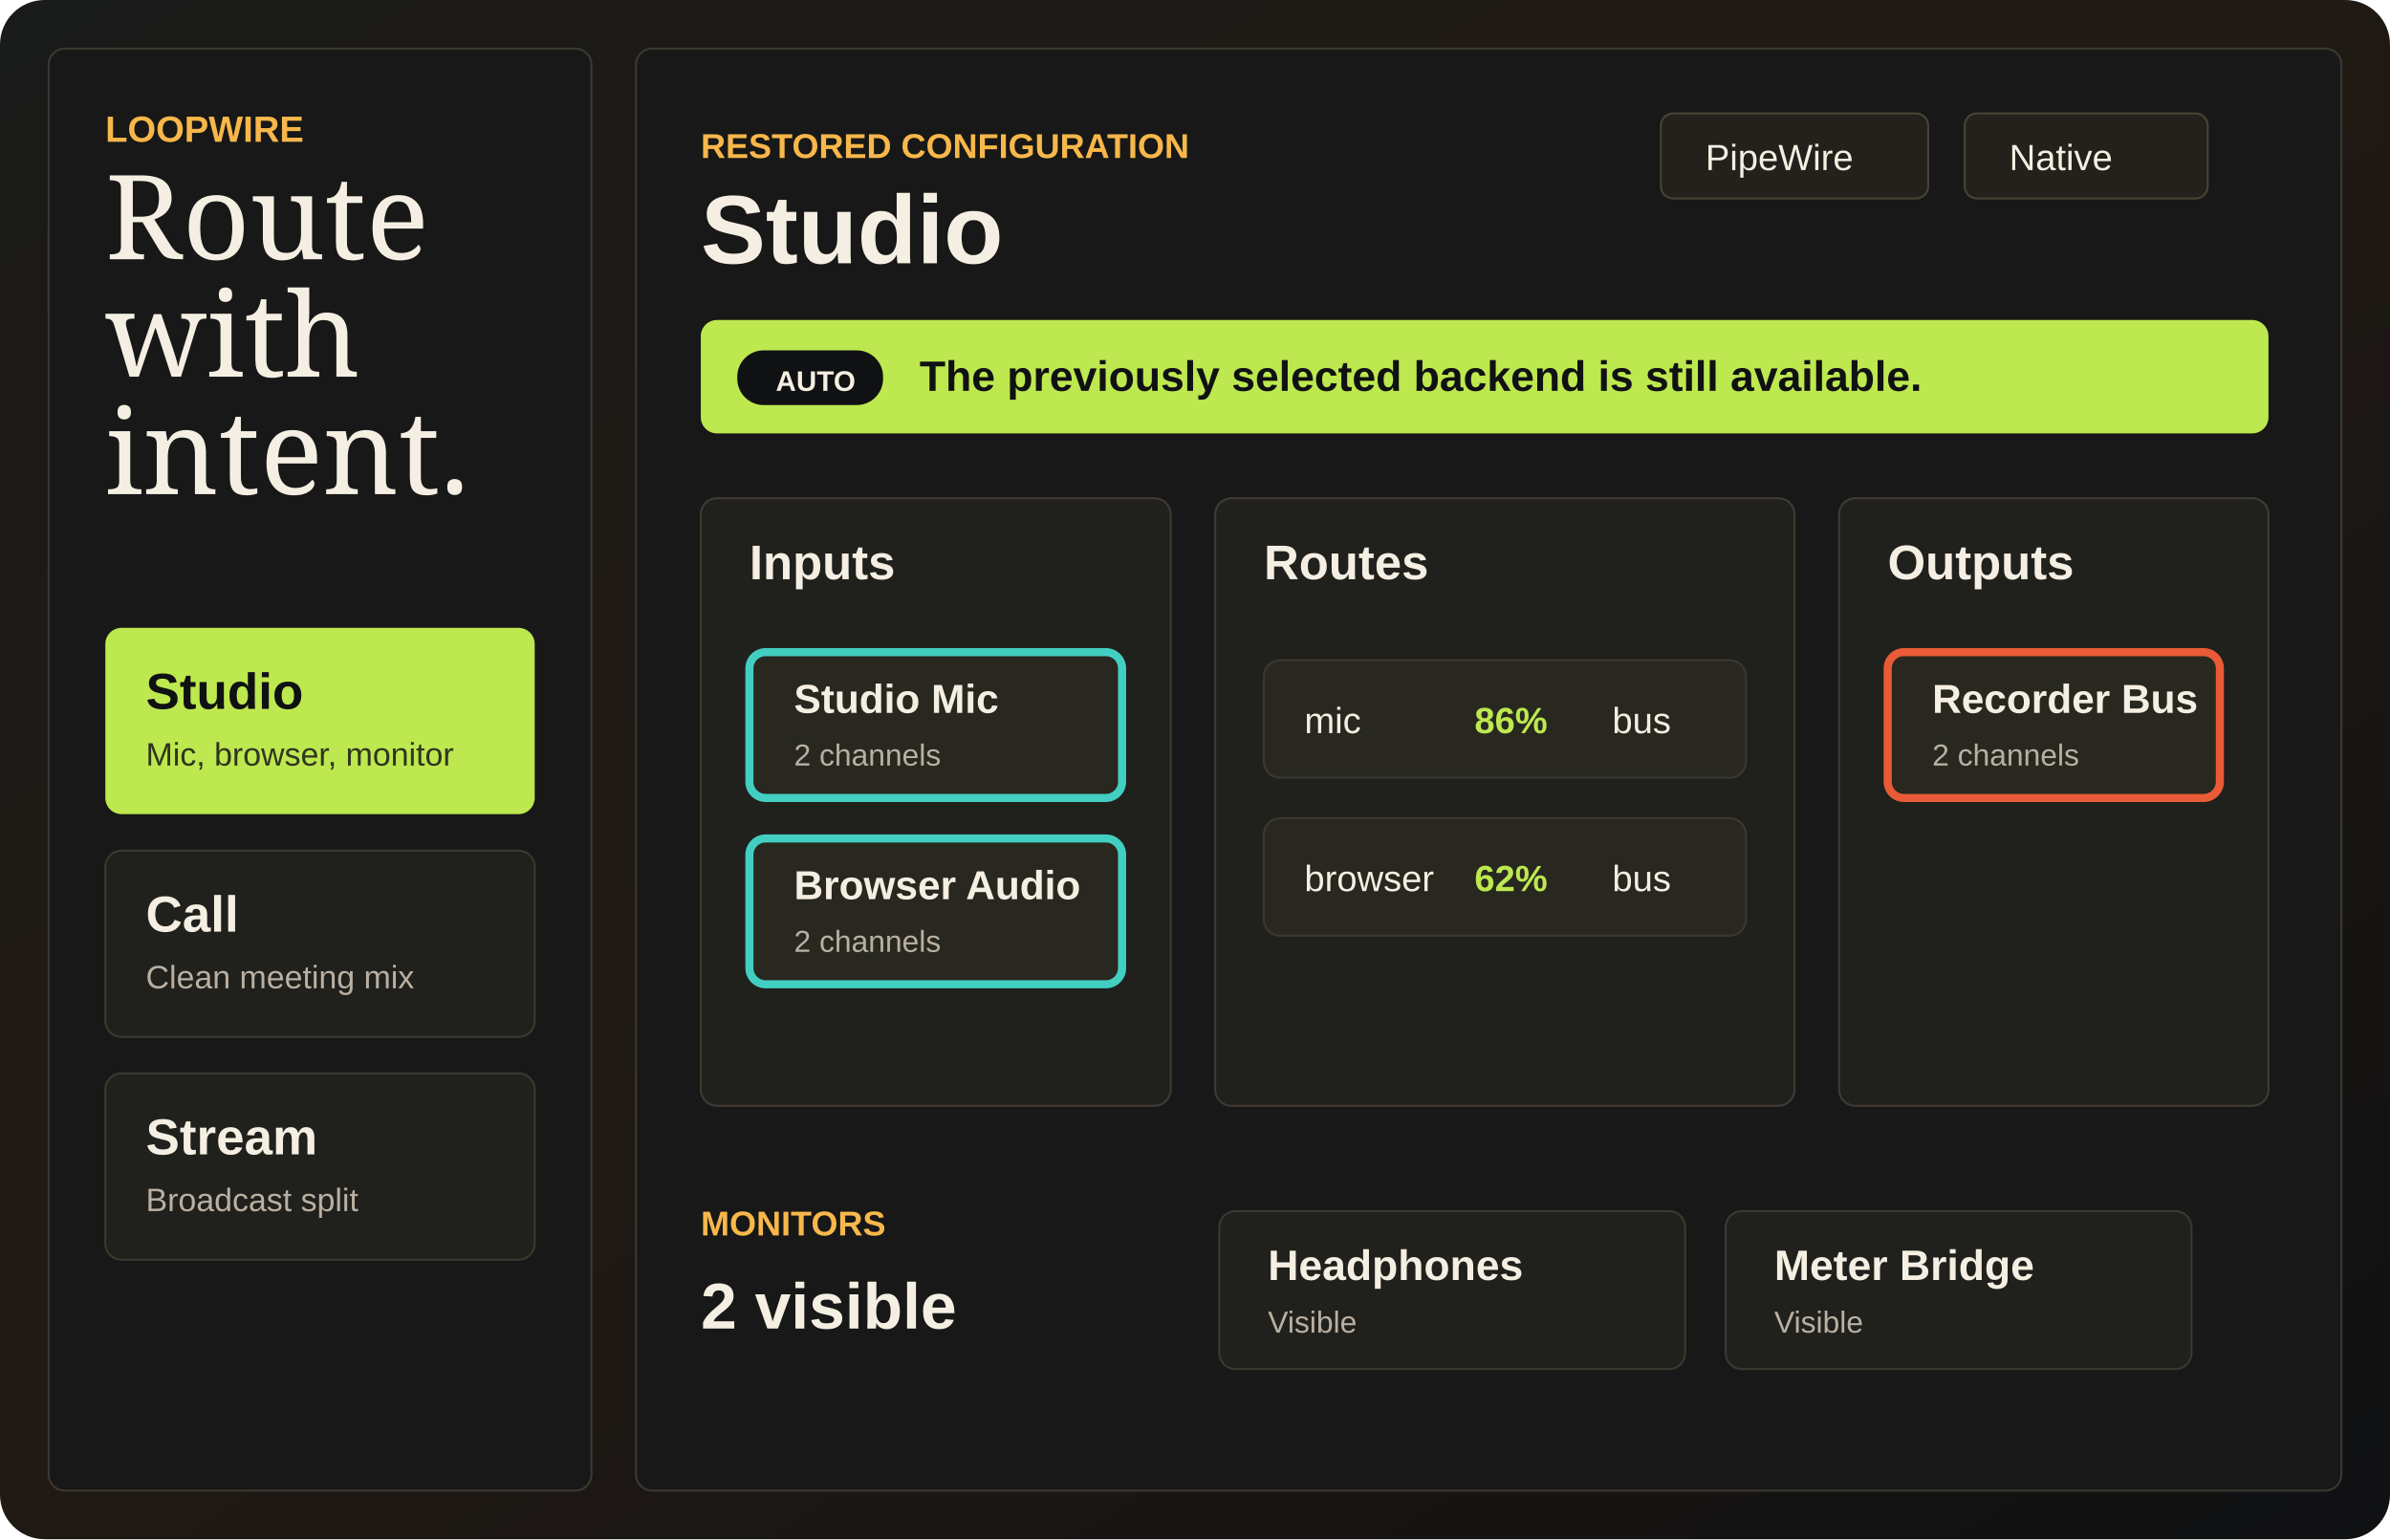
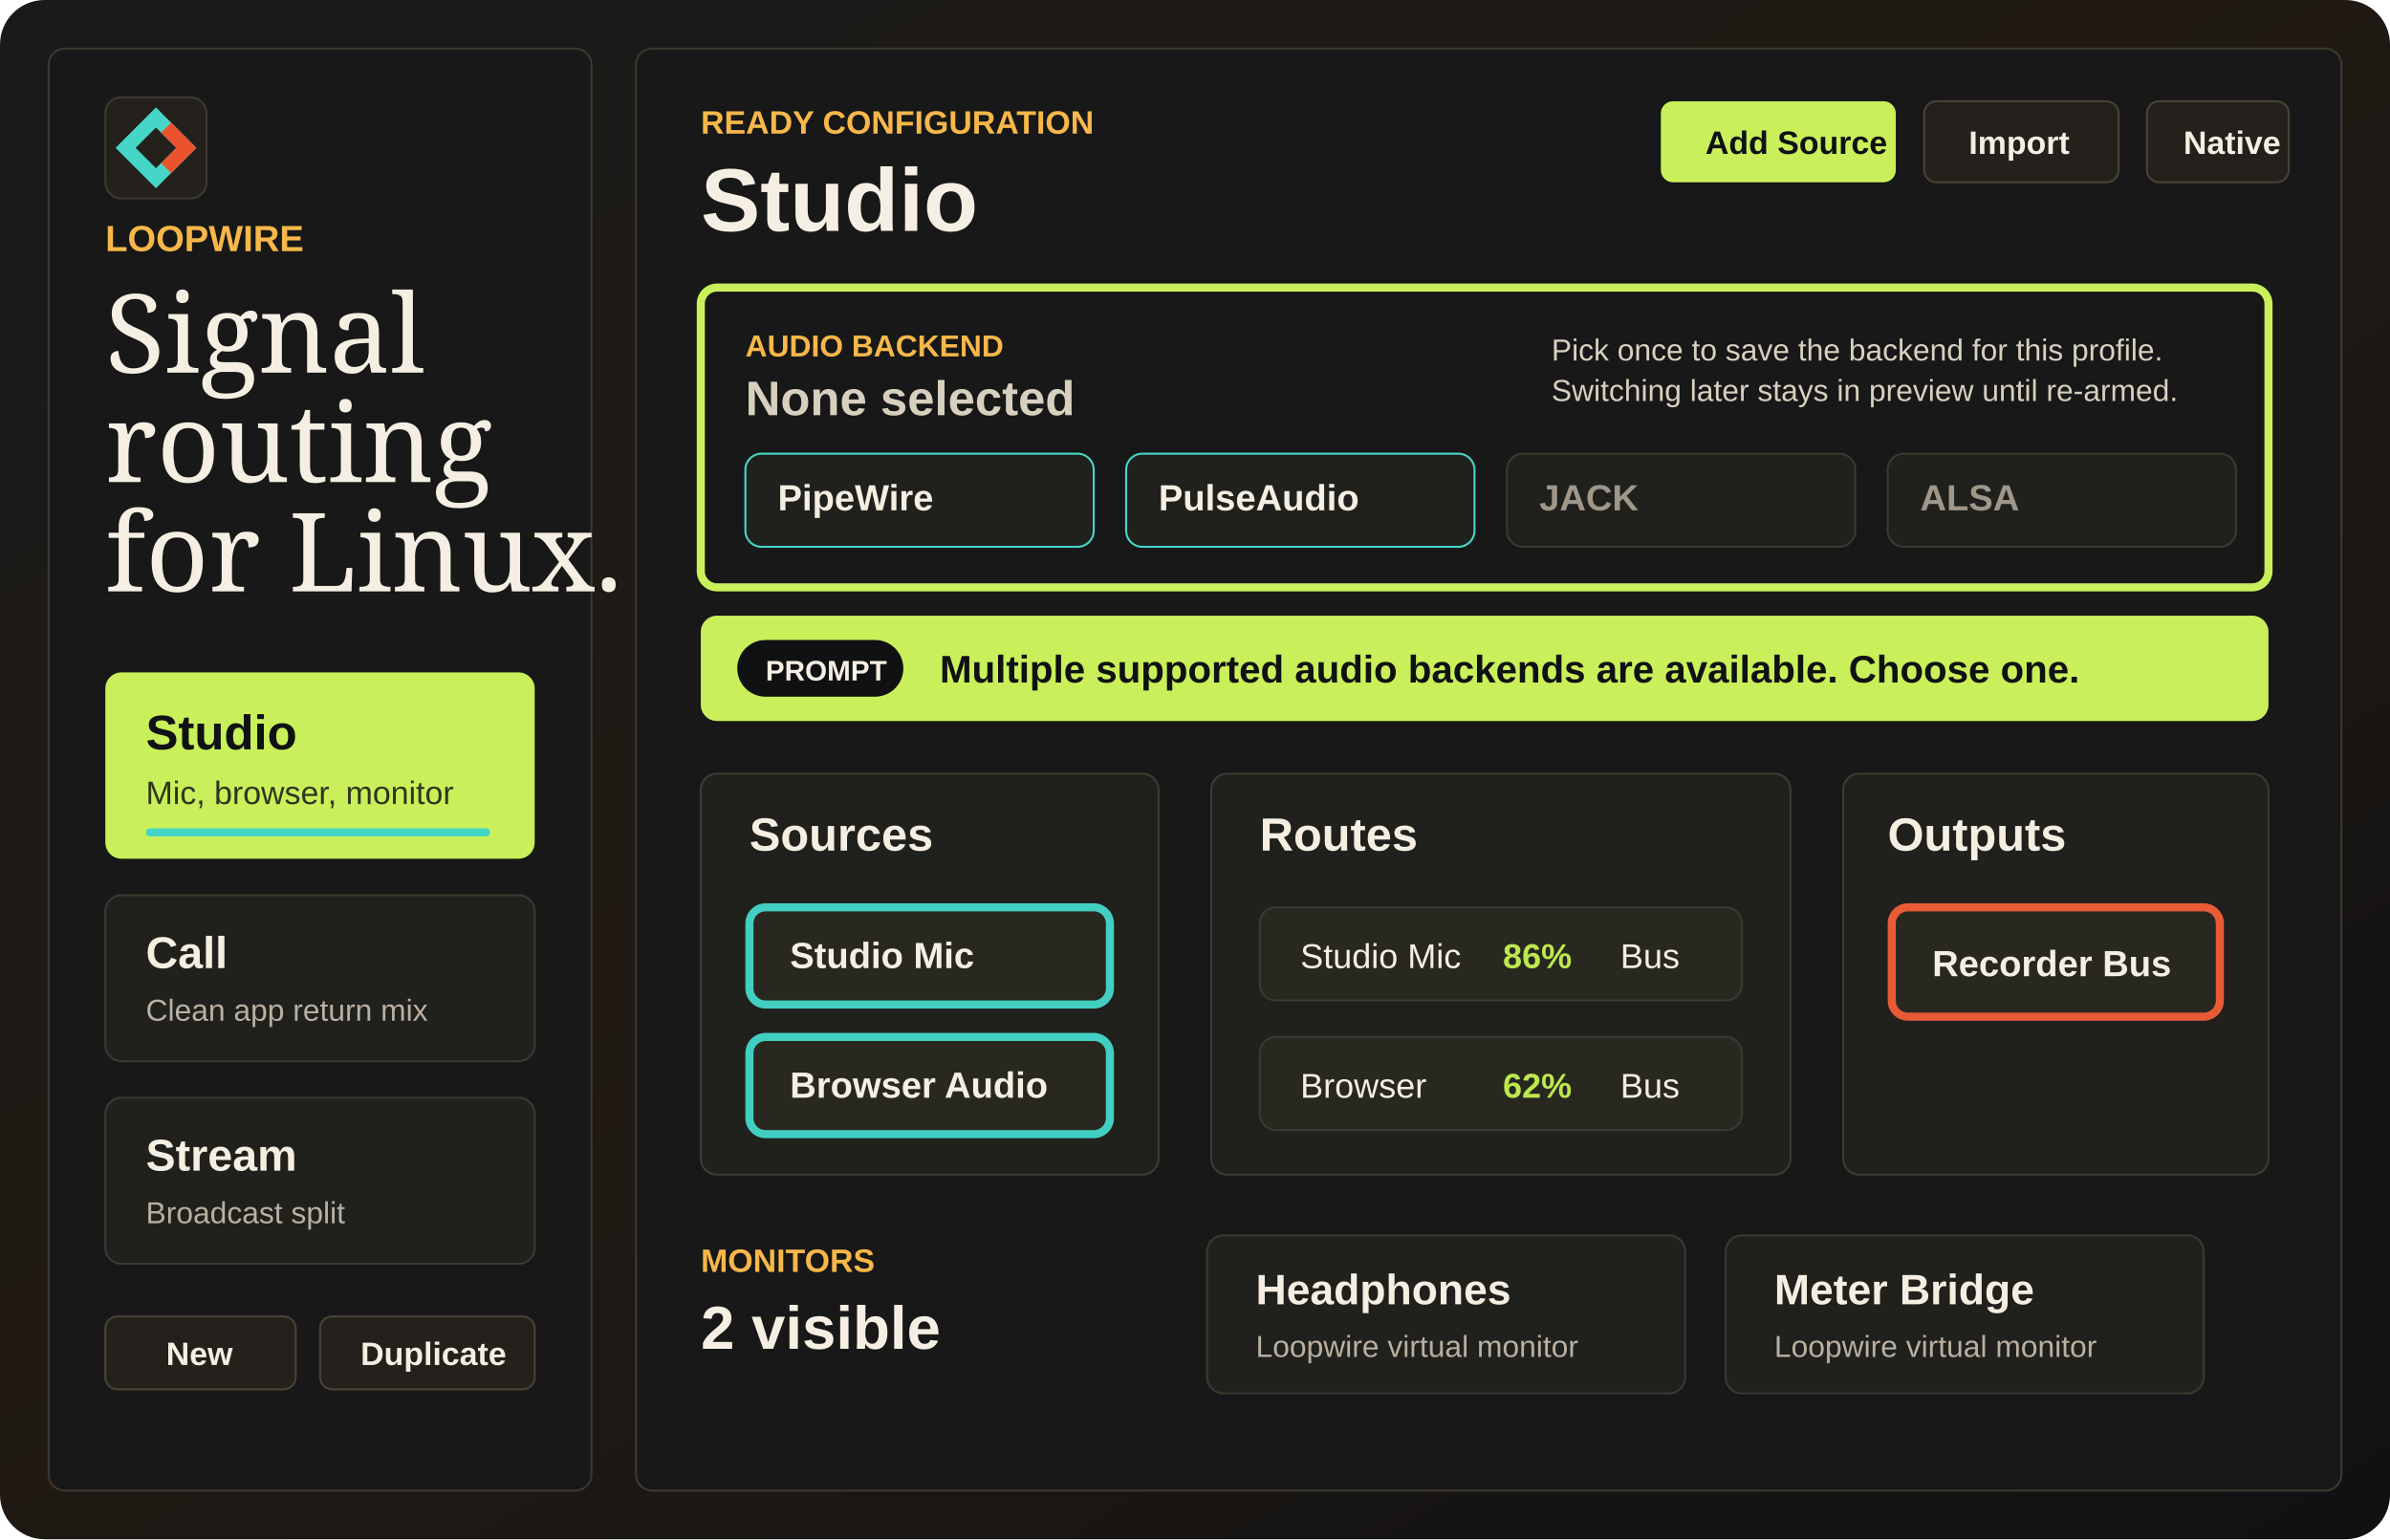
<svg xmlns="http://www.w3.org/2000/svg" viewBox="0 0 1180 760" role="img" aria-labelledby="title desc">
  <defs>
    <linearGradient id="bg" x1="0" x2="1" y1="0" y2="1">
      <stop offset="0" stop-color="#191a1a" />
      <stop offset="0.45" stop-color="#211a14" />
      <stop offset="1" stop-color="#101113" />
    </linearGradient>
  </defs>
  <rect width="1180" height="760" rx="22" fill="url(#bg)" />
  <rect x="24" y="24" width="268" height="712" rx="8" fill="#171817" stroke="#3c3830" />
-   <text x="52" y="70" fill="#f7b74a" font-family="Arial" font-size="18" font-weight="700">LOOPWIRE</text>
-   <text x="52" y="128" fill="#f4efe2" font-family="Georgia" font-size="58">Route</text>
-   <text x="52" y="186" fill="#f4efe2" font-family="Georgia" font-size="58">with</text>
-   <text x="52" y="244" fill="#f4efe2" font-family="Georgia" font-size="58">intent.</text>
-   <rect x="52" y="310" width="212" height="92" rx="8" fill="#bde84f" />
-   <text x="72" y="350" fill="#101113" font-family="Arial" font-size="25" font-weight="700">Studio</text>
-   <text x="72" y="378" fill="#30351f" font-family="Arial" font-size="16">Mic, browser, monitor</text>
-   <rect x="52" y="420" width="212" height="92" rx="8" fill="#20201d" stroke="#3c3830" />
-   <text x="72" y="460" fill="#f4efe2" font-family="Arial" font-size="25" font-weight="700">Call</text>
-   <text x="72" y="488" fill="#b9b0a2" font-family="Arial" font-size="16">Clean meeting mix</text>
-   <rect x="52" y="530" width="212" height="92" rx="8" fill="#20201d" stroke="#3c3830" />
-   <text x="72" y="570" fill="#f4efe2" font-family="Arial" font-size="25" font-weight="700">Stream</text>
-   <text x="72" y="598" fill="#b9b0a2" font-family="Arial" font-size="16">Broadcast split</text>
+   <rect x="52" y="48" width="50" height="50" rx="8" fill="#24211c" stroke="#3c3830" />
+   <path d="M77 58 L92 73 L77 88 L62 73 Z" fill="none" stroke="#46d6c8" stroke-width="7" />
+   <path d="M82 83 L92 73 L82 63" fill="none" stroke="#eb532f" stroke-width="7" />
+   <text x="52" y="124" fill="#f7b74a" font-family="Arial" font-size="18" font-weight="700">LOOPWIRE</text>
+   <text x="52" y="184" fill="#f4efe2" font-family="Georgia" font-size="54">Signal</text>
+   <text x="52" y="238" fill="#f4efe2" font-family="Georgia" font-size="54">routing</text>
+   <text x="52" y="292" fill="#f4efe2" font-family="Georgia" font-size="54">for Linux.</text>
+   <rect x="52" y="332" width="212" height="92" rx="8" fill="#c9f05a" />
+   <text x="72" y="370" fill="#101113" font-family="Arial" font-size="24" font-weight="700">Studio</text>
+   <text x="72" y="397" fill="#30351f" font-family="Arial" font-size="16">Mic, browser, monitor</text>
+   <rect x="72" y="409" width="170" height="4" rx="2" fill="#46d6c8" />
+   <rect x="52" y="442" width="212" height="82" rx="8" fill="#20201d" stroke="#3c3830" />
+   <text x="72" y="478" fill="#f4efe2" font-family="Arial" font-size="22" font-weight="700">Call</text>
+   <text x="72" y="504" fill="#b9b0a2" font-family="Arial" font-size="15">Clean app return mix</text>
+   <rect x="52" y="542" width="212" height="82" rx="8" fill="#20201d" stroke="#3c3830" />
+   <text x="72" y="578" fill="#f4efe2" font-family="Arial" font-size="22" font-weight="700">Stream</text>
+   <text x="72" y="604" fill="#b9b0a2" font-family="Arial" font-size="15">Broadcast split</text>
+   <rect x="52" y="650" width="94" height="36" rx="6" fill="#24211c" stroke="#494235" />
+   <text x="82" y="674" fill="#f4efe2" font-family="Arial" font-size="16" font-weight="700">New</text>
+   <rect x="158" y="650" width="106" height="36" rx="6" fill="#24211c" stroke="#494235" />
+   <text x="178" y="674" fill="#f4efe2" font-family="Arial" font-size="16" font-weight="700">Duplicate</text>
  <rect x="314" y="24" width="842" height="712" rx="8" fill="#171817" stroke="#3c3830" />
-   <text x="346" y="78" fill="#f7b74a" font-family="Arial" font-size="17" font-weight="700">RESTORED CONFIGURATION</text>
-   <text x="346" y="130" fill="#f4efe2" font-family="Arial" font-size="48" font-weight="700">Studio</text>
-   <rect x="820" y="56" width="132" height="42" rx="6" fill="#24211c" stroke="#494235" />
-   <text x="842" y="84" fill="#f4efe2" font-family="Arial" font-size="18">PipeWire</text>
-   <rect x="970" y="56" width="120" height="42" rx="6" fill="#24211c" stroke="#494235" />
-   <text x="992" y="84" fill="#f4efe2" font-family="Arial" font-size="18">Native</text>
-   <rect x="346" y="158" width="774" height="56" rx="8" fill="#bde84f" />
-   <rect x="364" y="173" width="72" height="27" rx="13" fill="#101113" />
-   <text x="383" y="193" fill="#f4efe2" font-family="Arial" font-size="14" font-weight="700">AUTO</text>
-   <text x="454" y="193" fill="#101113" font-family="Arial" font-size="21" font-weight="700">The previously selected backend is still available.</text>
-   <rect x="346" y="246" width="232" height="300" rx="8" fill="#20201d" stroke="#403a32" />
-   <text x="370" y="286" fill="#f4efe2" font-family="Arial" font-size="24" font-weight="700">Inputs</text>
-   <rect x="370" y="322" width="184" height="72" rx="8" fill="#282820" stroke="#42cfc2" stroke-width="4" />
-   <text x="392" y="352" fill="#f4efe2" font-family="Arial" font-size="20" font-weight="700">Studio Mic</text>
-   <text x="392" y="378" fill="#b9b0a2" font-family="Arial" font-size="15">2 channels</text>
-   <rect x="370" y="414" width="184" height="72" rx="8" fill="#282820" stroke="#42cfc2" stroke-width="4" />
-   <text x="392" y="444" fill="#f4efe2" font-family="Arial" font-size="20" font-weight="700">Browser Audio</text>
-   <text x="392" y="470" fill="#b9b0a2" font-family="Arial" font-size="15">2 channels</text>
-   <rect x="600" y="246" width="286" height="300" rx="8" fill="#20201d" stroke="#403a32" />
-   <text x="624" y="286" fill="#f4efe2" font-family="Arial" font-size="24" font-weight="700">Routes</text>
-   <rect x="624" y="326" width="238" height="58" rx="8" fill="#282820" stroke="#3c3830" />
-   <text x="644" y="362" fill="#f4efe2" font-family="Arial" font-size="18">mic</text>
-   <text x="728" y="362" fill="#bde84f" font-family="Arial" font-size="18" font-weight="700">86%</text>
-   <text x="796" y="362" fill="#f4efe2" font-family="Arial" font-size="18">bus</text>
-   <rect x="624" y="404" width="238" height="58" rx="8" fill="#282820" stroke="#3c3830" />
-   <text x="644" y="440" fill="#f4efe2" font-family="Arial" font-size="18">browser</text>
-   <text x="728" y="440" fill="#bde84f" font-family="Arial" font-size="18" font-weight="700">62%</text>
-   <text x="796" y="440" fill="#f4efe2" font-family="Arial" font-size="18">bus</text>
-   <rect x="908" y="246" width="212" height="300" rx="8" fill="#20201d" stroke="#403a32" />
-   <text x="932" y="286" fill="#f4efe2" font-family="Arial" font-size="24" font-weight="700">Outputs</text>
-   <rect x="932" y="322" width="164" height="72" rx="8" fill="#282820" stroke="#e85b36" stroke-width="4" />
-   <text x="954" y="352" fill="#f4efe2" font-family="Arial" font-size="20" font-weight="700">Recorder Bus</text>
-   <text x="954" y="378" fill="#b9b0a2" font-family="Arial" font-size="15">2 channels</text>
-   <text x="346" y="610" fill="#f7b74a" font-family="Arial" font-size="17" font-weight="700">MONITORS</text>
-   <text x="346" y="656" fill="#f4efe2" font-family="Arial" font-size="32" font-weight="700">2 visible</text>
-   <rect x="602" y="598" width="230" height="78" rx="8" fill="#20201d" stroke="#3c3830" />
-   <text x="626" y="632" fill="#f4efe2" font-family="Arial" font-size="21" font-weight="700">Headphones</text>
-   <text x="626" y="658" fill="#b9b0a2" font-family="Arial" font-size="15">Visible</text>
-   <rect x="852" y="598" width="230" height="78" rx="8" fill="#20201d" stroke="#3c3830" />
-   <text x="876" y="632" fill="#f4efe2" font-family="Arial" font-size="21" font-weight="700">Meter Bridge</text>
-   <text x="876" y="658" fill="#b9b0a2" font-family="Arial" font-size="15">Visible</text>
+   <text x="346" y="66" fill="#f7b74a" font-family="Arial" font-size="16" font-weight="700">READY CONFIGURATION</text>
+   <text x="346" y="114" fill="#f4efe2" font-family="Arial" font-size="44" font-weight="700">Studio</text>
+   <rect x="820" y="50" width="116" height="40" rx="6" fill="#c9f05a" />
+   <text x="842" y="76" fill="#101113" font-family="Arial" font-size="16" font-weight="700">Add Source</text>
+   <rect x="950" y="50" width="96" height="40" rx="6" fill="#24211c" stroke="#494235" />
+   <text x="972" y="76" fill="#f4efe2" font-family="Arial" font-size="16" font-weight="700">Import</text>
+   <rect x="1060" y="50" width="70" height="40" rx="6" fill="#24211c" stroke="#494235" />
+   <text x="1078" y="76" fill="#f4efe2" font-family="Arial" font-size="16" font-weight="700">Native</text>
+   <rect x="346" y="142" width="774" height="148" rx="8" fill="#171817" stroke="#c9f05a" stroke-width="4" />
+   <text x="368" y="176" fill="#f7b74a" font-family="Arial" font-size="15" font-weight="700">AUDIO BACKEND</text>
+   <text x="368" y="205" fill="#d8d0bf" font-family="Arial" font-size="24" font-weight="700">None selected</text>
+   <text x="766" y="178" fill="#d8d0bf" font-family="Arial" font-size="15">Pick once to save the backend for this profile.</text>
+   <text x="766" y="198" fill="#d8d0bf" font-family="Arial" font-size="15">Switching later stays in preview until re-armed.</text>
+   <rect x="368" y="224" width="172" height="46" rx="8" fill="#20201d" stroke="#46d6c8" />
+   <text x="384" y="252" fill="#f4efe2" font-family="Arial" font-size="18" font-weight="700">PipeWire</text>
+   <rect x="556" y="224" width="172" height="46" rx="8" fill="#20201d" stroke="#46d6c8" />
+   <text x="572" y="252" fill="#f4efe2" font-family="Arial" font-size="18" font-weight="700">PulseAudio</text>
+   <rect x="744" y="224" width="172" height="46" rx="8" fill="#20201d" stroke="#3c3830" />
+   <text x="760" y="252" fill="#9f9789" font-family="Arial" font-size="18" font-weight="700">JACK</text>
+   <rect x="932" y="224" width="172" height="46" rx="8" fill="#20201d" stroke="#3c3830" />
+   <text x="948" y="252" fill="#9f9789" font-family="Arial" font-size="18" font-weight="700">ALSA</text>
+   <rect x="346" y="304" width="774" height="52" rx="8" fill="#c9f05a" />
+   <rect x="364" y="316" width="82" height="28" rx="14" fill="#101113" />
+   <text x="378" y="336" fill="#f4efe2" font-family="Arial" font-size="14" font-weight="700">PROMPT</text>
+   <text x="464" y="337" fill="#101113" font-family="Arial" font-size="19" font-weight="700">Multiple supported audio backends are available. Choose one.</text>
+   <rect x="346" y="382" width="226" height="198" rx="8" fill="#20201d" stroke="#403a32" />
+   <text x="370" y="420" fill="#f4efe2" font-family="Arial" font-size="23" font-weight="700">Sources</text>
+   <rect x="370" y="448" width="178" height="48" rx="8" fill="#282820" stroke="#42cfc2" stroke-width="4" />
+   <text x="390" y="478" fill="#f4efe2" font-family="Arial" font-size="18" font-weight="700">Studio Mic</text>
+   <rect x="370" y="512" width="178" height="48" rx="8" fill="#282820" stroke="#42cfc2" stroke-width="4" />
+   <text x="390" y="542" fill="#f4efe2" font-family="Arial" font-size="18" font-weight="700">Browser Audio</text>
+   <rect x="598" y="382" width="286" height="198" rx="8" fill="#20201d" stroke="#403a32" />
+   <text x="622" y="420" fill="#f4efe2" font-family="Arial" font-size="23" font-weight="700">Routes</text>
+   <rect x="622" y="448" width="238" height="46" rx="8" fill="#282820" stroke="#3c3830" />
+   <text x="642" y="478" fill="#f4efe2" font-family="Arial" font-size="17">Studio Mic</text>
+   <text x="742" y="478" fill="#bde84f" font-family="Arial" font-size="17" font-weight="700">86%</text>
+   <text x="800" y="478" fill="#f4efe2" font-family="Arial" font-size="17">Bus</text>
+   <rect x="622" y="512" width="238" height="46" rx="8" fill="#282820" stroke="#3c3830" />
+   <text x="642" y="542" fill="#f4efe2" font-family="Arial" font-size="17">Browser</text>
+   <text x="742" y="542" fill="#bde84f" font-family="Arial" font-size="17" font-weight="700">62%</text>
+   <text x="800" y="542" fill="#f4efe2" font-family="Arial" font-size="17">Bus</text>
+   <rect x="910" y="382" width="210" height="198" rx="8" fill="#20201d" stroke="#403a32" />
+   <text x="932" y="420" fill="#f4efe2" font-family="Arial" font-size="23" font-weight="700">Outputs</text>
+   <rect x="934" y="448" width="162" height="54" rx="8" fill="#282820" stroke="#e85b36" stroke-width="4" />
+   <text x="954" y="482" fill="#f4efe2" font-family="Arial" font-size="18" font-weight="700">Recorder Bus</text>
+   <text x="346" y="628" fill="#f7b74a" font-family="Arial" font-size="16" font-weight="700">MONITORS</text>
+   <text x="346" y="666" fill="#f4efe2" font-family="Arial" font-size="30" font-weight="700">2 visible</text>
+   <rect x="596" y="610" width="236" height="78" rx="8" fill="#20201d" stroke="#3c3830" />
+   <text x="620" y="644" fill="#f4efe2" font-family="Arial" font-size="21" font-weight="700">Headphones</text>
+   <text x="620" y="670" fill="#b9b0a2" font-family="Arial" font-size="15">Loopwire virtual monitor</text>
+   <rect x="852" y="610" width="236" height="78" rx="8" fill="#20201d" stroke="#3c3830" />
+   <text x="876" y="644" fill="#f4efe2" font-family="Arial" font-size="21" font-weight="700">Meter Bridge</text>
+   <text x="876" y="670" fill="#b9b0a2" font-family="Arial" font-size="15">Loopwire virtual monitor</text>
</svg>
